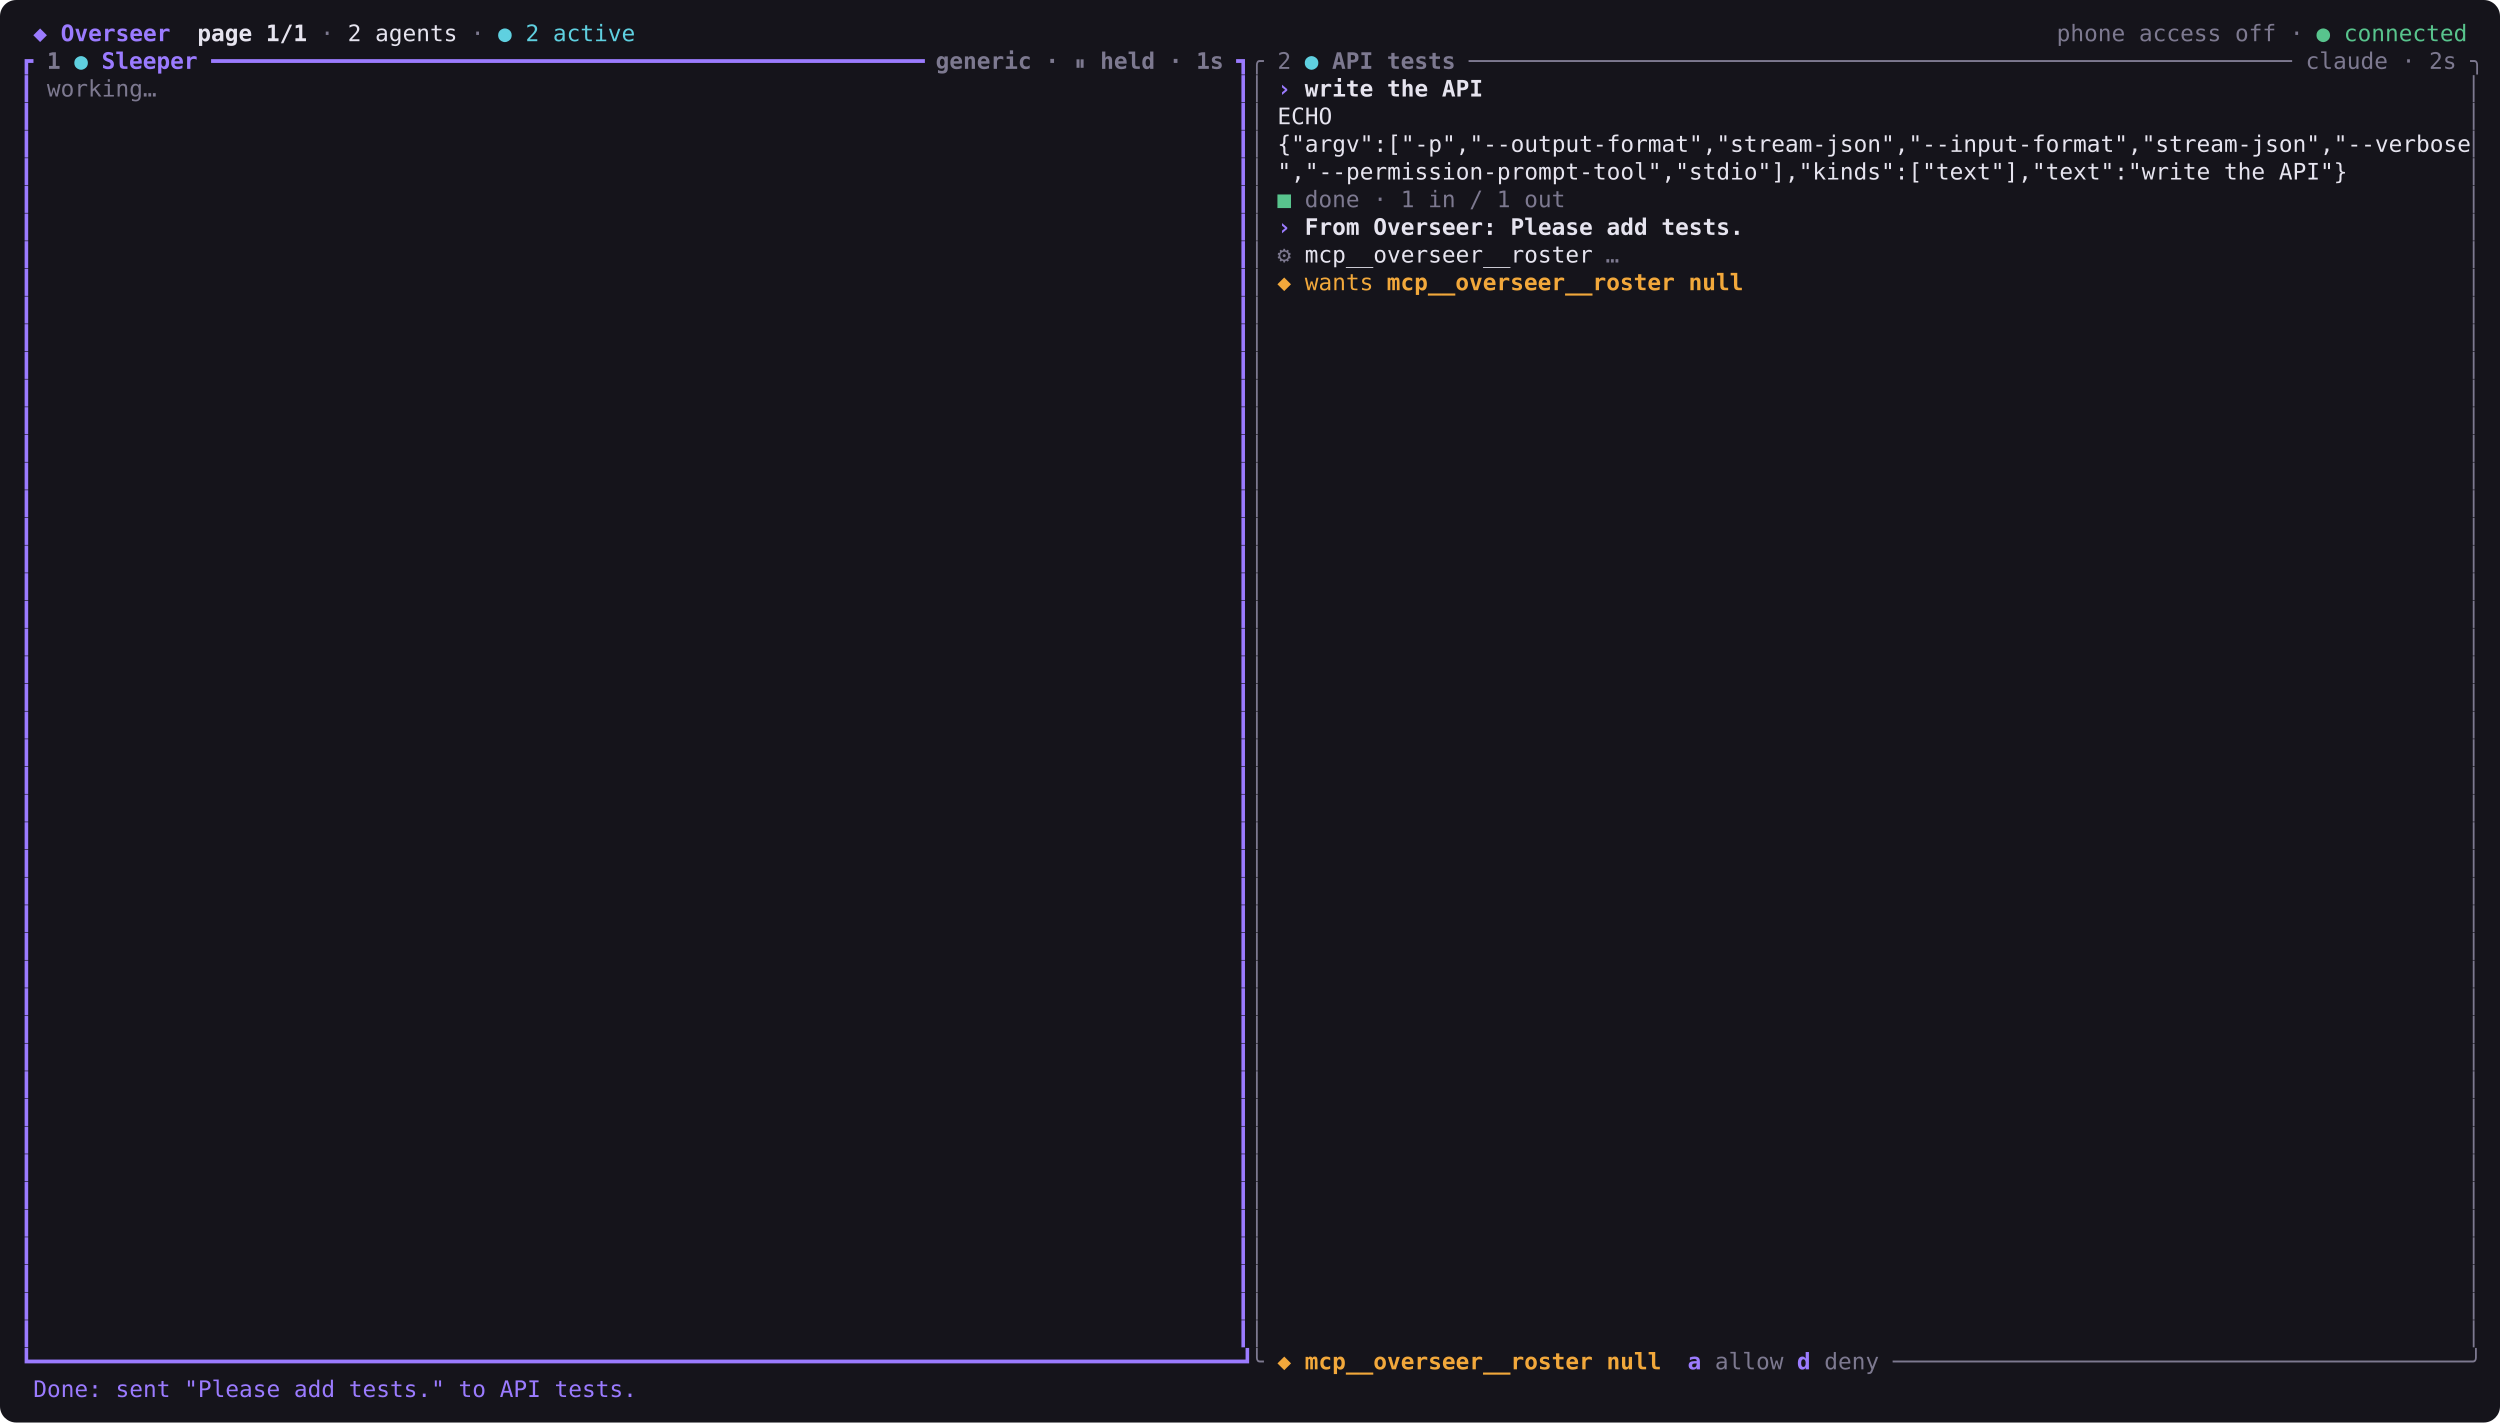
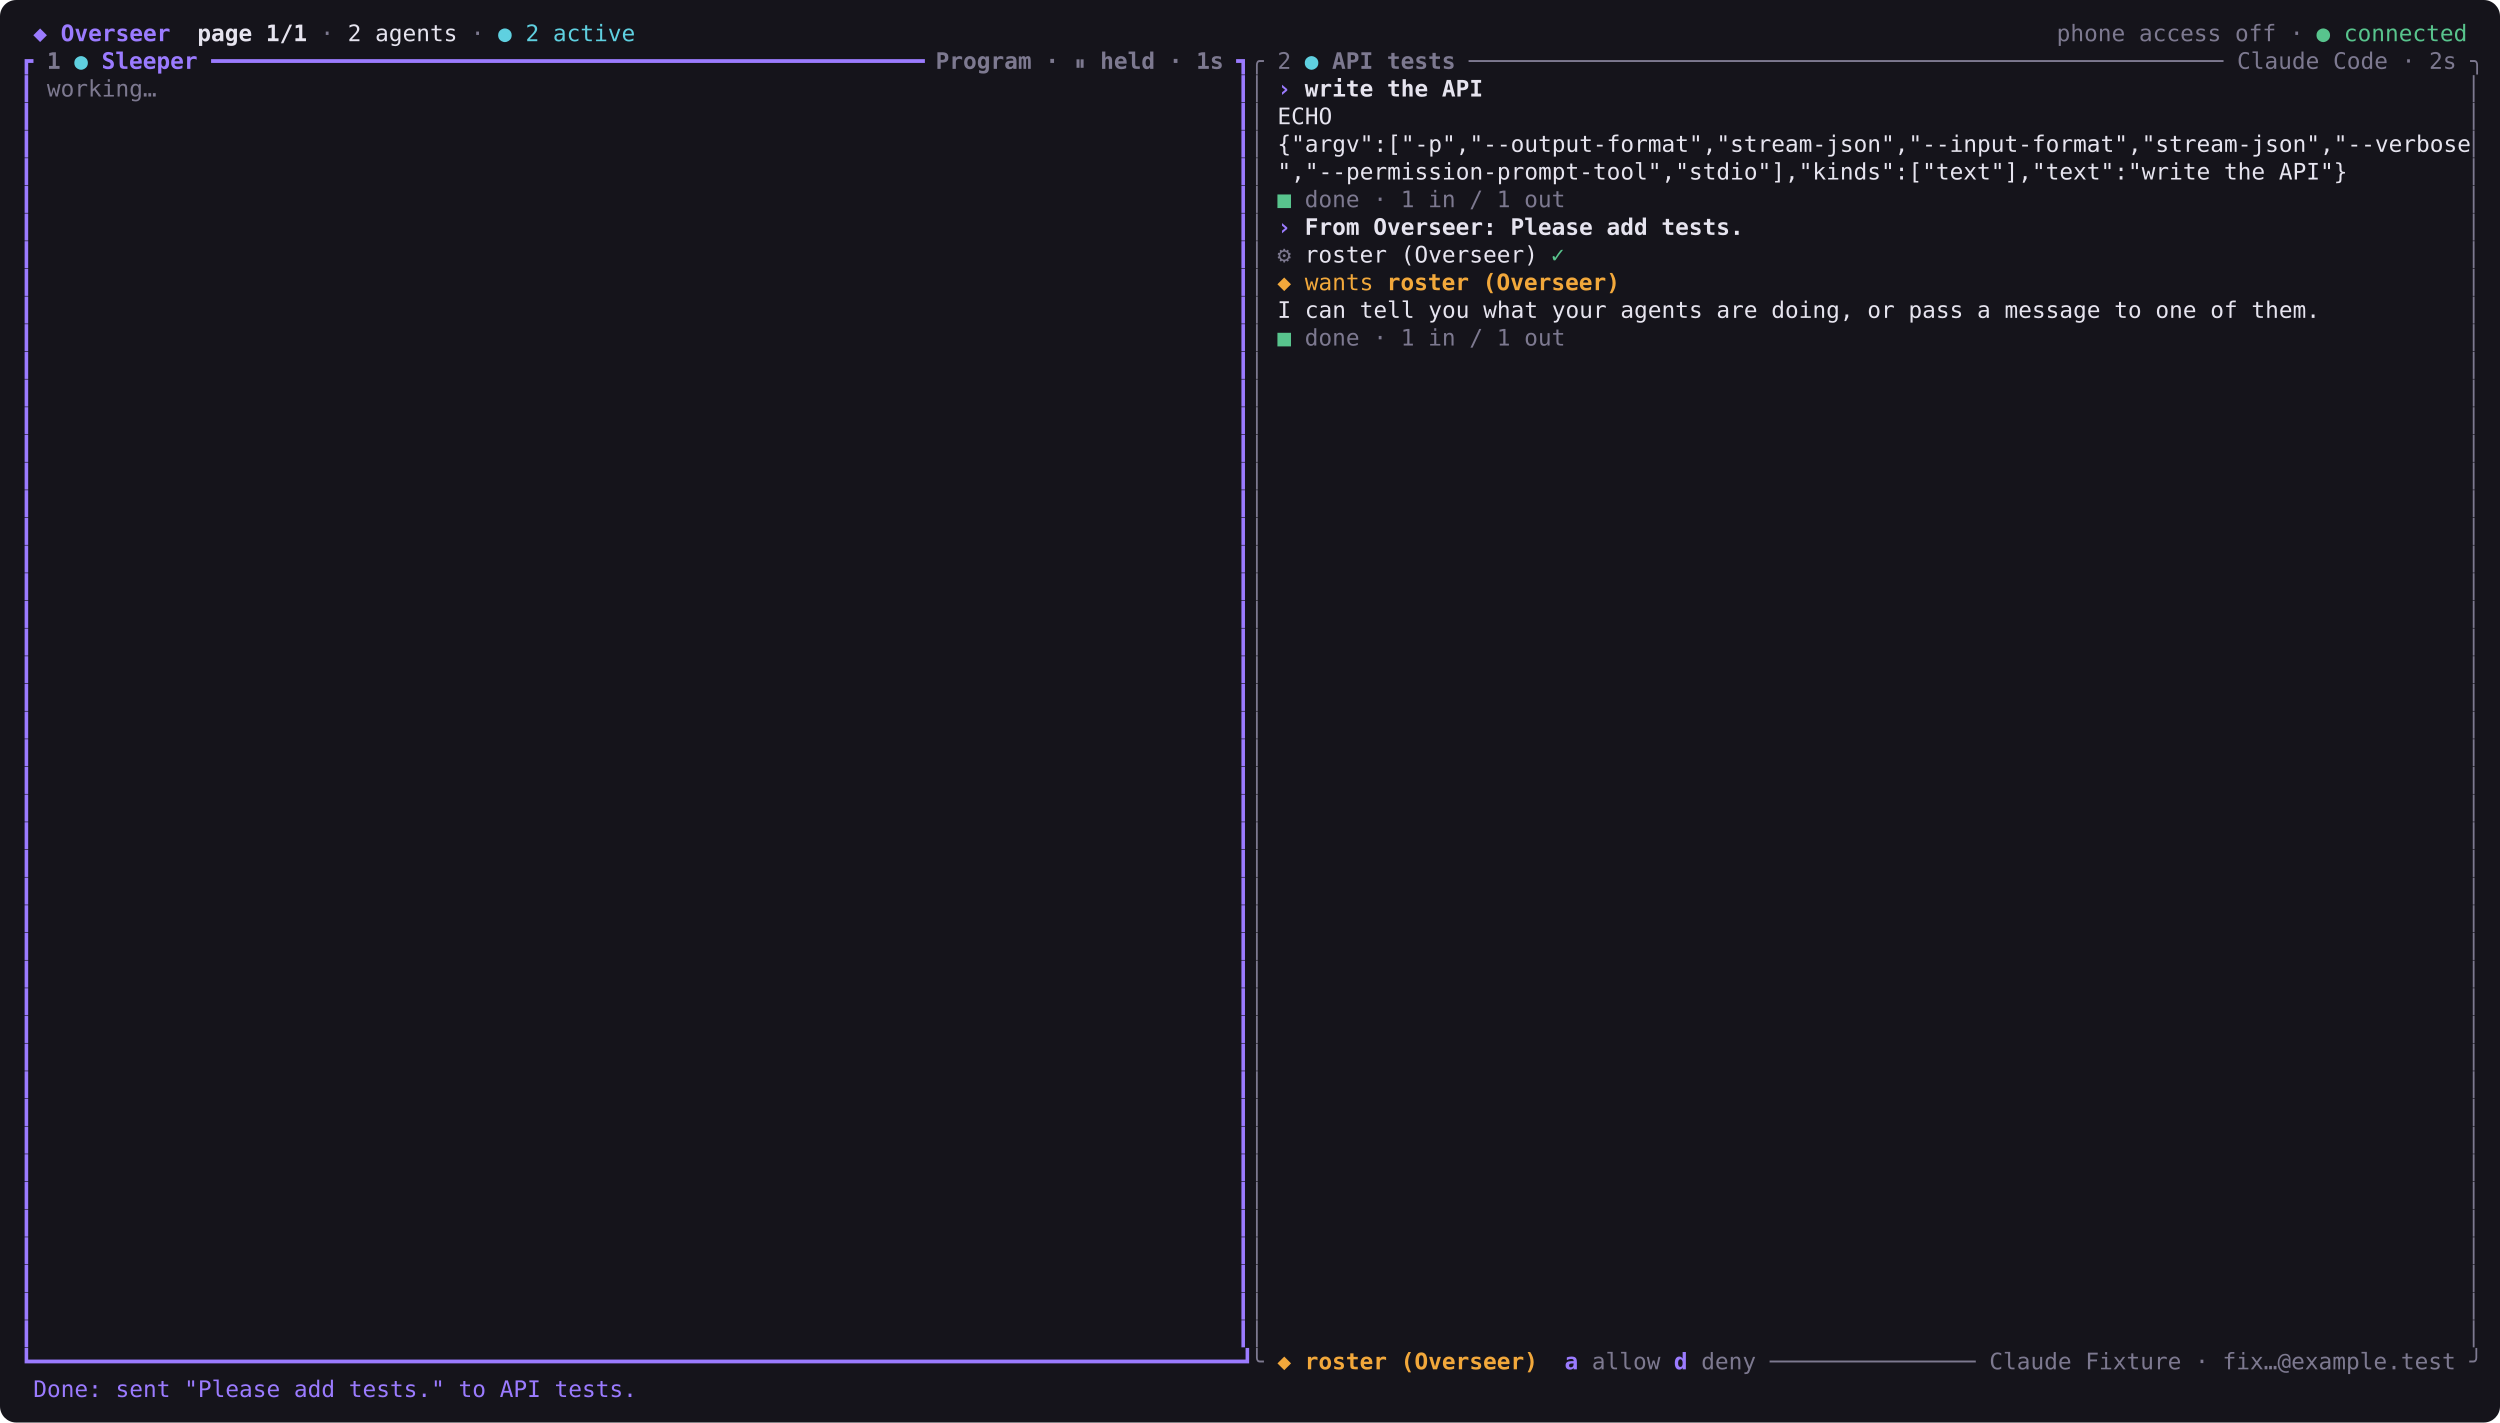
<svg xmlns="http://www.w3.org/2000/svg" width="1536" height="874" viewBox="0 0 1536 874">
  <rect width="100%" height="100%" rx="10" fill="#15141b" />
  <g font-family="ui-monospace, SFMono-Regular, Menlo, monospace" font-size="14">
    <text x="12.0" y="25.3" textLength="100.8" lengthAdjust="spacingAndGlyphs" fill="#9b7bff" font-weight="700" xml:space="preserve"> ◆ Overseer </text>
    <text x="112.8" y="25.3" textLength="84.0" lengthAdjust="spacingAndGlyphs" fill="#e6e4ef" font-weight="700" xml:space="preserve"> page 1/1 </text>
    <text x="196.8" y="25.3" textLength="16.8" lengthAdjust="spacingAndGlyphs" fill="#7d7990" xml:space="preserve">· </text>
    <text x="213.6" y="25.3" textLength="67.2" lengthAdjust="spacingAndGlyphs" fill="#e6e4ef" xml:space="preserve">2 agents</text>
    <text x="280.8" y="25.3" textLength="25.2" lengthAdjust="spacingAndGlyphs" fill="#7d7990" xml:space="preserve"> · </text>
    <text x="306.0" y="25.3" textLength="84.0" lengthAdjust="spacingAndGlyphs" fill="#5fd0e0" xml:space="preserve">● 2 active</text>
    <text x="1263.6" y="25.3" textLength="159.6" lengthAdjust="spacingAndGlyphs" fill="#7d7990" xml:space="preserve">phone access off · </text>
    <text x="1423.2" y="25.3" textLength="100.8" lengthAdjust="spacingAndGlyphs" fill="#58c48d" xml:space="preserve">● connected </text>
    <text x="12.0" y="42.3" textLength="8.4" lengthAdjust="spacingAndGlyphs" fill="#9b7bff" font-weight="700" xml:space="preserve">┏</text>
    <text x="20.4" y="42.3" textLength="25.2" lengthAdjust="spacingAndGlyphs" fill="#7d7990" font-weight="700" xml:space="preserve"> 1 </text>
    <text x="45.6" y="42.3" textLength="16.8" lengthAdjust="spacingAndGlyphs" fill="#5fd0e0" font-weight="700" xml:space="preserve">● </text>
    <text x="62.4" y="42.3" textLength="504.0" lengthAdjust="spacingAndGlyphs" fill="#9b7bff" font-weight="700" xml:space="preserve">Sleeper ━━━━━━━━━━━━━━━━━━━━━━━━━━━━━━━━━━━━━━━━━━━━━━━━━━━━</text>
-     <text x="566.4" y="42.3" textLength="193.2" lengthAdjust="spacingAndGlyphs" fill="#7d7990" font-weight="700" xml:space="preserve"> generic · ⏸ held · 1s </text>
+     <text x="566.4" y="42.3" textLength="193.2" lengthAdjust="spacingAndGlyphs" fill="#7d7990" font-weight="700" xml:space="preserve"> Program · ⏸ held · 1s </text>
    <text x="759.6" y="42.3" textLength="8.4" lengthAdjust="spacingAndGlyphs" fill="#9b7bff" font-weight="700" xml:space="preserve">┓</text>
    <text x="768.0" y="42.3" textLength="33.6" lengthAdjust="spacingAndGlyphs" fill="#7d7990" xml:space="preserve">╭ 2 </text>
    <text x="801.6" y="42.3" textLength="16.8" lengthAdjust="spacingAndGlyphs" fill="#5fd0e0" xml:space="preserve">● </text>
    <text x="818.4" y="42.3" textLength="75.6" lengthAdjust="spacingAndGlyphs" fill="#7d7990" font-weight="700" xml:space="preserve">API tests</text>
-     <text x="894.0" y="42.3" textLength="630.0" lengthAdjust="spacingAndGlyphs" fill="#7d7990" xml:space="preserve"> ──────────────────────────────────────────────────────────── claude · 2s ╮</text>
+     <text x="894.0" y="42.3" textLength="630.0" lengthAdjust="spacingAndGlyphs" fill="#7d7990" xml:space="preserve"> ─────────────────────────────────────────────────────── Claude Code · 2s ╮</text>
    <text x="12.0" y="59.3" textLength="8.4" lengthAdjust="spacingAndGlyphs" fill="#9b7bff" font-weight="700" xml:space="preserve">┃</text>
    <text x="28.8" y="59.3" textLength="67.2" lengthAdjust="spacingAndGlyphs" fill="#7d7990" xml:space="preserve">working…</text>
    <text x="759.6" y="59.3" textLength="8.4" lengthAdjust="spacingAndGlyphs" fill="#9b7bff" font-weight="700" xml:space="preserve">┃</text>
    <text x="768.0" y="59.3" textLength="8.4" lengthAdjust="spacingAndGlyphs" fill="#7d7990" xml:space="preserve">│</text>
    <text x="784.8" y="59.3" textLength="16.8" lengthAdjust="spacingAndGlyphs" fill="#9b7bff" font-weight="700" xml:space="preserve">› </text>
    <text x="801.6" y="59.3" textLength="109.2" lengthAdjust="spacingAndGlyphs" fill="#e6e4ef" font-weight="700" xml:space="preserve">write the API</text>
    <text x="1515.6" y="59.3" textLength="8.4" lengthAdjust="spacingAndGlyphs" fill="#7d7990" xml:space="preserve">│</text>
    <text x="12.0" y="76.3" textLength="8.4" lengthAdjust="spacingAndGlyphs" fill="#9b7bff" font-weight="700" xml:space="preserve">┃</text>
    <text x="759.6" y="76.3" textLength="8.4" lengthAdjust="spacingAndGlyphs" fill="#9b7bff" font-weight="700" xml:space="preserve">┃</text>
    <text x="768.0" y="76.3" textLength="8.4" lengthAdjust="spacingAndGlyphs" fill="#7d7990" xml:space="preserve">│</text>
    <text x="776.4" y="76.3" textLength="739.2" lengthAdjust="spacingAndGlyphs" fill="#e6e4ef" xml:space="preserve"> ECHO                                                                                   </text>
    <text x="1515.6" y="76.3" textLength="8.4" lengthAdjust="spacingAndGlyphs" fill="#7d7990" xml:space="preserve">│</text>
    <text x="12.0" y="93.3" textLength="8.4" lengthAdjust="spacingAndGlyphs" fill="#9b7bff" font-weight="700" xml:space="preserve">┃</text>
    <text x="759.6" y="93.3" textLength="8.4" lengthAdjust="spacingAndGlyphs" fill="#9b7bff" font-weight="700" xml:space="preserve">┃</text>
    <text x="768.0" y="93.3" textLength="8.4" lengthAdjust="spacingAndGlyphs" fill="#7d7990" xml:space="preserve">│</text>
    <text x="776.4" y="93.3" textLength="739.2" lengthAdjust="spacingAndGlyphs" fill="#e6e4ef" xml:space="preserve"> {"argv":["-p","--output-format","stream-json","--input-format","stream-json","--verbose</text>
    <text x="1515.6" y="93.3" textLength="8.4" lengthAdjust="spacingAndGlyphs" fill="#7d7990" xml:space="preserve">│</text>
    <text x="12.0" y="110.3" textLength="8.4" lengthAdjust="spacingAndGlyphs" fill="#9b7bff" font-weight="700" xml:space="preserve">┃</text>
    <text x="759.6" y="110.3" textLength="8.4" lengthAdjust="spacingAndGlyphs" fill="#9b7bff" font-weight="700" xml:space="preserve">┃</text>
    <text x="768.0" y="110.3" textLength="8.4" lengthAdjust="spacingAndGlyphs" fill="#7d7990" xml:space="preserve">│</text>
    <text x="776.4" y="110.3" textLength="739.2" lengthAdjust="spacingAndGlyphs" fill="#e6e4ef" xml:space="preserve"> ","--permission-prompt-tool","stdio"],"kinds":["text"],"text":"write the API"}         </text>
    <text x="1515.6" y="110.3" textLength="8.4" lengthAdjust="spacingAndGlyphs" fill="#7d7990" xml:space="preserve">│</text>
    <text x="12.0" y="127.3" textLength="8.4" lengthAdjust="spacingAndGlyphs" fill="#9b7bff" font-weight="700" xml:space="preserve">┃</text>
    <text x="759.6" y="127.3" textLength="8.4" lengthAdjust="spacingAndGlyphs" fill="#9b7bff" font-weight="700" xml:space="preserve">┃</text>
    <text x="768.0" y="127.3" textLength="8.4" lengthAdjust="spacingAndGlyphs" fill="#7d7990" xml:space="preserve">│</text>
    <text x="784.8" y="127.3" textLength="16.8" lengthAdjust="spacingAndGlyphs" fill="#58c48d" xml:space="preserve">■ </text>
    <text x="801.6" y="127.3" textLength="159.6" lengthAdjust="spacingAndGlyphs" fill="#7d7990" xml:space="preserve">done · 1 in / 1 out</text>
    <text x="1515.6" y="127.3" textLength="8.4" lengthAdjust="spacingAndGlyphs" fill="#7d7990" xml:space="preserve">│</text>
    <text x="12.0" y="144.3" textLength="8.4" lengthAdjust="spacingAndGlyphs" fill="#9b7bff" font-weight="700" xml:space="preserve">┃</text>
    <text x="759.6" y="144.3" textLength="8.4" lengthAdjust="spacingAndGlyphs" fill="#9b7bff" font-weight="700" xml:space="preserve">┃</text>
    <text x="768.0" y="144.3" textLength="8.4" lengthAdjust="spacingAndGlyphs" fill="#7d7990" xml:space="preserve">│</text>
    <text x="784.8" y="144.3" textLength="16.8" lengthAdjust="spacingAndGlyphs" fill="#9b7bff" font-weight="700" xml:space="preserve">› </text>
    <text x="801.6" y="144.3" textLength="268.8" lengthAdjust="spacingAndGlyphs" fill="#e6e4ef" font-weight="700" xml:space="preserve">From Overseer: Please add tests.</text>
    <text x="1515.6" y="144.3" textLength="8.4" lengthAdjust="spacingAndGlyphs" fill="#7d7990" xml:space="preserve">│</text>
    <text x="12.0" y="161.3" textLength="8.4" lengthAdjust="spacingAndGlyphs" fill="#9b7bff" font-weight="700" xml:space="preserve">┃</text>
    <text x="759.6" y="161.3" textLength="8.4" lengthAdjust="spacingAndGlyphs" fill="#9b7bff" font-weight="700" xml:space="preserve">┃</text>
    <text x="768.0" y="161.3" textLength="8.4" lengthAdjust="spacingAndGlyphs" fill="#7d7990" xml:space="preserve">│</text>
    <text x="784.8" y="161.3" textLength="16.8" lengthAdjust="spacingAndGlyphs" fill="#7d7990" xml:space="preserve">⚙ </text>
-     <text x="801.6" y="161.3" textLength="176.4" lengthAdjust="spacingAndGlyphs" fill="#e6e4ef" xml:space="preserve">mcp__overseer__roster</text>
-     <text x="978.0" y="161.3" textLength="16.8" lengthAdjust="spacingAndGlyphs" fill="#7d7990" xml:space="preserve"> …</text>
+     <text x="801.6" y="161.3" textLength="142.8" lengthAdjust="spacingAndGlyphs" fill="#e6e4ef" xml:space="preserve">roster (Overseer)</text>
+     <text x="944.4" y="161.3" textLength="16.8" lengthAdjust="spacingAndGlyphs" fill="#58c48d" xml:space="preserve"> ✓</text>
    <text x="1515.6" y="161.3" textLength="8.4" lengthAdjust="spacingAndGlyphs" fill="#7d7990" xml:space="preserve">│</text>
    <text x="12.0" y="178.3" textLength="8.4" lengthAdjust="spacingAndGlyphs" fill="#9b7bff" font-weight="700" xml:space="preserve">┃</text>
    <text x="759.6" y="178.3" textLength="8.4" lengthAdjust="spacingAndGlyphs" fill="#9b7bff" font-weight="700" xml:space="preserve">┃</text>
    <text x="768.0" y="178.3" textLength="8.4" lengthAdjust="spacingAndGlyphs" fill="#7d7990" xml:space="preserve">│</text>
    <text x="784.8" y="178.3" textLength="67.2" lengthAdjust="spacingAndGlyphs" fill="#f2a83b" xml:space="preserve">◆ wants </text>
-     <text x="852.0" y="178.3" textLength="218.4" lengthAdjust="spacingAndGlyphs" fill="#f2a83b" font-weight="700" xml:space="preserve">mcp__overseer__roster null</text>
+     <text x="852.0" y="178.3" textLength="142.8" lengthAdjust="spacingAndGlyphs" fill="#f2a83b" font-weight="700" xml:space="preserve">roster (Overseer)</text>
    <text x="1515.6" y="178.3" textLength="8.4" lengthAdjust="spacingAndGlyphs" fill="#7d7990" xml:space="preserve">│</text>
    <text x="12.0" y="195.3" textLength="8.4" lengthAdjust="spacingAndGlyphs" fill="#9b7bff" font-weight="700" xml:space="preserve">┃</text>
    <text x="759.6" y="195.3" textLength="8.4" lengthAdjust="spacingAndGlyphs" fill="#9b7bff" font-weight="700" xml:space="preserve">┃</text>
    <text x="768.0" y="195.3" textLength="8.4" lengthAdjust="spacingAndGlyphs" fill="#7d7990" xml:space="preserve">│</text>
+     <text x="776.4" y="195.3" textLength="739.2" lengthAdjust="spacingAndGlyphs" fill="#e6e4ef" xml:space="preserve"> I can tell you what your agents are doing, or pass a message to one of them.           </text>
    <text x="1515.6" y="195.3" textLength="8.4" lengthAdjust="spacingAndGlyphs" fill="#7d7990" xml:space="preserve">│</text>
    <text x="12.0" y="212.3" textLength="8.4" lengthAdjust="spacingAndGlyphs" fill="#9b7bff" font-weight="700" xml:space="preserve">┃</text>
    <text x="759.6" y="212.3" textLength="8.4" lengthAdjust="spacingAndGlyphs" fill="#9b7bff" font-weight="700" xml:space="preserve">┃</text>
    <text x="768.0" y="212.3" textLength="8.4" lengthAdjust="spacingAndGlyphs" fill="#7d7990" xml:space="preserve">│</text>
+     <text x="784.8" y="212.3" textLength="16.8" lengthAdjust="spacingAndGlyphs" fill="#58c48d" xml:space="preserve">■ </text>
+     <text x="801.6" y="212.3" textLength="159.6" lengthAdjust="spacingAndGlyphs" fill="#7d7990" xml:space="preserve">done · 1 in / 1 out</text>
    <text x="1515.6" y="212.3" textLength="8.4" lengthAdjust="spacingAndGlyphs" fill="#7d7990" xml:space="preserve">│</text>
    <text x="12.0" y="229.3" textLength="8.4" lengthAdjust="spacingAndGlyphs" fill="#9b7bff" font-weight="700" xml:space="preserve">┃</text>
    <text x="759.6" y="229.3" textLength="8.4" lengthAdjust="spacingAndGlyphs" fill="#9b7bff" font-weight="700" xml:space="preserve">┃</text>
    <text x="768.0" y="229.3" textLength="8.4" lengthAdjust="spacingAndGlyphs" fill="#7d7990" xml:space="preserve">│</text>
    <text x="1515.6" y="229.3" textLength="8.4" lengthAdjust="spacingAndGlyphs" fill="#7d7990" xml:space="preserve">│</text>
    <text x="12.0" y="246.3" textLength="8.4" lengthAdjust="spacingAndGlyphs" fill="#9b7bff" font-weight="700" xml:space="preserve">┃</text>
    <text x="759.6" y="246.3" textLength="8.4" lengthAdjust="spacingAndGlyphs" fill="#9b7bff" font-weight="700" xml:space="preserve">┃</text>
    <text x="768.0" y="246.3" textLength="8.4" lengthAdjust="spacingAndGlyphs" fill="#7d7990" xml:space="preserve">│</text>
    <text x="1515.6" y="246.3" textLength="8.4" lengthAdjust="spacingAndGlyphs" fill="#7d7990" xml:space="preserve">│</text>
    <text x="12.0" y="263.3" textLength="8.4" lengthAdjust="spacingAndGlyphs" fill="#9b7bff" font-weight="700" xml:space="preserve">┃</text>
    <text x="759.6" y="263.3" textLength="8.4" lengthAdjust="spacingAndGlyphs" fill="#9b7bff" font-weight="700" xml:space="preserve">┃</text>
    <text x="768.0" y="263.3" textLength="8.4" lengthAdjust="spacingAndGlyphs" fill="#7d7990" xml:space="preserve">│</text>
    <text x="1515.6" y="263.3" textLength="8.4" lengthAdjust="spacingAndGlyphs" fill="#7d7990" xml:space="preserve">│</text>
    <text x="12.0" y="280.3" textLength="8.4" lengthAdjust="spacingAndGlyphs" fill="#9b7bff" font-weight="700" xml:space="preserve">┃</text>
    <text x="759.6" y="280.3" textLength="8.4" lengthAdjust="spacingAndGlyphs" fill="#9b7bff" font-weight="700" xml:space="preserve">┃</text>
    <text x="768.0" y="280.3" textLength="8.4" lengthAdjust="spacingAndGlyphs" fill="#7d7990" xml:space="preserve">│</text>
    <text x="1515.6" y="280.3" textLength="8.4" lengthAdjust="spacingAndGlyphs" fill="#7d7990" xml:space="preserve">│</text>
    <text x="12.0" y="297.3" textLength="8.4" lengthAdjust="spacingAndGlyphs" fill="#9b7bff" font-weight="700" xml:space="preserve">┃</text>
    <text x="759.6" y="297.3" textLength="8.4" lengthAdjust="spacingAndGlyphs" fill="#9b7bff" font-weight="700" xml:space="preserve">┃</text>
    <text x="768.0" y="297.3" textLength="8.4" lengthAdjust="spacingAndGlyphs" fill="#7d7990" xml:space="preserve">│</text>
    <text x="1515.6" y="297.3" textLength="8.4" lengthAdjust="spacingAndGlyphs" fill="#7d7990" xml:space="preserve">│</text>
    <text x="12.0" y="314.3" textLength="8.4" lengthAdjust="spacingAndGlyphs" fill="#9b7bff" font-weight="700" xml:space="preserve">┃</text>
    <text x="759.6" y="314.3" textLength="8.4" lengthAdjust="spacingAndGlyphs" fill="#9b7bff" font-weight="700" xml:space="preserve">┃</text>
    <text x="768.0" y="314.3" textLength="8.4" lengthAdjust="spacingAndGlyphs" fill="#7d7990" xml:space="preserve">│</text>
    <text x="1515.6" y="314.3" textLength="8.4" lengthAdjust="spacingAndGlyphs" fill="#7d7990" xml:space="preserve">│</text>
    <text x="12.0" y="331.3" textLength="8.4" lengthAdjust="spacingAndGlyphs" fill="#9b7bff" font-weight="700" xml:space="preserve">┃</text>
    <text x="759.6" y="331.3" textLength="8.4" lengthAdjust="spacingAndGlyphs" fill="#9b7bff" font-weight="700" xml:space="preserve">┃</text>
    <text x="768.0" y="331.3" textLength="8.4" lengthAdjust="spacingAndGlyphs" fill="#7d7990" xml:space="preserve">│</text>
    <text x="1515.6" y="331.3" textLength="8.4" lengthAdjust="spacingAndGlyphs" fill="#7d7990" xml:space="preserve">│</text>
    <text x="12.0" y="348.3" textLength="8.4" lengthAdjust="spacingAndGlyphs" fill="#9b7bff" font-weight="700" xml:space="preserve">┃</text>
    <text x="759.6" y="348.3" textLength="8.4" lengthAdjust="spacingAndGlyphs" fill="#9b7bff" font-weight="700" xml:space="preserve">┃</text>
    <text x="768.0" y="348.3" textLength="8.4" lengthAdjust="spacingAndGlyphs" fill="#7d7990" xml:space="preserve">│</text>
    <text x="1515.6" y="348.3" textLength="8.4" lengthAdjust="spacingAndGlyphs" fill="#7d7990" xml:space="preserve">│</text>
    <text x="12.0" y="365.3" textLength="8.4" lengthAdjust="spacingAndGlyphs" fill="#9b7bff" font-weight="700" xml:space="preserve">┃</text>
    <text x="759.6" y="365.3" textLength="8.4" lengthAdjust="spacingAndGlyphs" fill="#9b7bff" font-weight="700" xml:space="preserve">┃</text>
    <text x="768.0" y="365.3" textLength="8.4" lengthAdjust="spacingAndGlyphs" fill="#7d7990" xml:space="preserve">│</text>
    <text x="1515.6" y="365.3" textLength="8.4" lengthAdjust="spacingAndGlyphs" fill="#7d7990" xml:space="preserve">│</text>
    <text x="12.0" y="382.3" textLength="8.4" lengthAdjust="spacingAndGlyphs" fill="#9b7bff" font-weight="700" xml:space="preserve">┃</text>
    <text x="759.6" y="382.3" textLength="8.4" lengthAdjust="spacingAndGlyphs" fill="#9b7bff" font-weight="700" xml:space="preserve">┃</text>
    <text x="768.0" y="382.3" textLength="8.4" lengthAdjust="spacingAndGlyphs" fill="#7d7990" xml:space="preserve">│</text>
    <text x="1515.6" y="382.3" textLength="8.4" lengthAdjust="spacingAndGlyphs" fill="#7d7990" xml:space="preserve">│</text>
    <text x="12.0" y="399.3" textLength="8.4" lengthAdjust="spacingAndGlyphs" fill="#9b7bff" font-weight="700" xml:space="preserve">┃</text>
    <text x="759.6" y="399.3" textLength="8.4" lengthAdjust="spacingAndGlyphs" fill="#9b7bff" font-weight="700" xml:space="preserve">┃</text>
    <text x="768.0" y="399.3" textLength="8.4" lengthAdjust="spacingAndGlyphs" fill="#7d7990" xml:space="preserve">│</text>
    <text x="1515.6" y="399.3" textLength="8.4" lengthAdjust="spacingAndGlyphs" fill="#7d7990" xml:space="preserve">│</text>
    <text x="12.0" y="416.3" textLength="8.4" lengthAdjust="spacingAndGlyphs" fill="#9b7bff" font-weight="700" xml:space="preserve">┃</text>
    <text x="759.6" y="416.3" textLength="8.4" lengthAdjust="spacingAndGlyphs" fill="#9b7bff" font-weight="700" xml:space="preserve">┃</text>
    <text x="768.0" y="416.3" textLength="8.4" lengthAdjust="spacingAndGlyphs" fill="#7d7990" xml:space="preserve">│</text>
    <text x="1515.6" y="416.3" textLength="8.4" lengthAdjust="spacingAndGlyphs" fill="#7d7990" xml:space="preserve">│</text>
    <text x="12.0" y="433.3" textLength="8.4" lengthAdjust="spacingAndGlyphs" fill="#9b7bff" font-weight="700" xml:space="preserve">┃</text>
    <text x="759.6" y="433.3" textLength="8.4" lengthAdjust="spacingAndGlyphs" fill="#9b7bff" font-weight="700" xml:space="preserve">┃</text>
    <text x="768.0" y="433.3" textLength="8.4" lengthAdjust="spacingAndGlyphs" fill="#7d7990" xml:space="preserve">│</text>
    <text x="1515.6" y="433.3" textLength="8.4" lengthAdjust="spacingAndGlyphs" fill="#7d7990" xml:space="preserve">│</text>
    <text x="12.0" y="450.3" textLength="8.4" lengthAdjust="spacingAndGlyphs" fill="#9b7bff" font-weight="700" xml:space="preserve">┃</text>
    <text x="759.6" y="450.3" textLength="8.4" lengthAdjust="spacingAndGlyphs" fill="#9b7bff" font-weight="700" xml:space="preserve">┃</text>
    <text x="768.0" y="450.3" textLength="8.4" lengthAdjust="spacingAndGlyphs" fill="#7d7990" xml:space="preserve">│</text>
    <text x="1515.6" y="450.3" textLength="8.4" lengthAdjust="spacingAndGlyphs" fill="#7d7990" xml:space="preserve">│</text>
    <text x="12.0" y="467.3" textLength="8.4" lengthAdjust="spacingAndGlyphs" fill="#9b7bff" font-weight="700" xml:space="preserve">┃</text>
    <text x="759.6" y="467.3" textLength="8.4" lengthAdjust="spacingAndGlyphs" fill="#9b7bff" font-weight="700" xml:space="preserve">┃</text>
    <text x="768.0" y="467.3" textLength="8.4" lengthAdjust="spacingAndGlyphs" fill="#7d7990" xml:space="preserve">│</text>
    <text x="1515.6" y="467.3" textLength="8.4" lengthAdjust="spacingAndGlyphs" fill="#7d7990" xml:space="preserve">│</text>
    <text x="12.0" y="484.3" textLength="8.4" lengthAdjust="spacingAndGlyphs" fill="#9b7bff" font-weight="700" xml:space="preserve">┃</text>
    <text x="759.6" y="484.3" textLength="8.4" lengthAdjust="spacingAndGlyphs" fill="#9b7bff" font-weight="700" xml:space="preserve">┃</text>
    <text x="768.0" y="484.3" textLength="8.4" lengthAdjust="spacingAndGlyphs" fill="#7d7990" xml:space="preserve">│</text>
    <text x="1515.6" y="484.3" textLength="8.4" lengthAdjust="spacingAndGlyphs" fill="#7d7990" xml:space="preserve">│</text>
    <text x="12.0" y="501.3" textLength="8.4" lengthAdjust="spacingAndGlyphs" fill="#9b7bff" font-weight="700" xml:space="preserve">┃</text>
    <text x="759.6" y="501.3" textLength="8.4" lengthAdjust="spacingAndGlyphs" fill="#9b7bff" font-weight="700" xml:space="preserve">┃</text>
    <text x="768.0" y="501.3" textLength="8.4" lengthAdjust="spacingAndGlyphs" fill="#7d7990" xml:space="preserve">│</text>
    <text x="1515.6" y="501.3" textLength="8.4" lengthAdjust="spacingAndGlyphs" fill="#7d7990" xml:space="preserve">│</text>
    <text x="12.0" y="518.3" textLength="8.4" lengthAdjust="spacingAndGlyphs" fill="#9b7bff" font-weight="700" xml:space="preserve">┃</text>
    <text x="759.6" y="518.3" textLength="8.4" lengthAdjust="spacingAndGlyphs" fill="#9b7bff" font-weight="700" xml:space="preserve">┃</text>
    <text x="768.0" y="518.3" textLength="8.4" lengthAdjust="spacingAndGlyphs" fill="#7d7990" xml:space="preserve">│</text>
    <text x="1515.6" y="518.3" textLength="8.4" lengthAdjust="spacingAndGlyphs" fill="#7d7990" xml:space="preserve">│</text>
    <text x="12.0" y="535.3" textLength="8.4" lengthAdjust="spacingAndGlyphs" fill="#9b7bff" font-weight="700" xml:space="preserve">┃</text>
    <text x="759.6" y="535.3" textLength="8.4" lengthAdjust="spacingAndGlyphs" fill="#9b7bff" font-weight="700" xml:space="preserve">┃</text>
    <text x="768.0" y="535.3" textLength="8.4" lengthAdjust="spacingAndGlyphs" fill="#7d7990" xml:space="preserve">│</text>
    <text x="1515.6" y="535.3" textLength="8.4" lengthAdjust="spacingAndGlyphs" fill="#7d7990" xml:space="preserve">│</text>
    <text x="12.0" y="552.3" textLength="8.4" lengthAdjust="spacingAndGlyphs" fill="#9b7bff" font-weight="700" xml:space="preserve">┃</text>
    <text x="759.6" y="552.3" textLength="8.4" lengthAdjust="spacingAndGlyphs" fill="#9b7bff" font-weight="700" xml:space="preserve">┃</text>
    <text x="768.0" y="552.3" textLength="8.4" lengthAdjust="spacingAndGlyphs" fill="#7d7990" xml:space="preserve">│</text>
    <text x="1515.6" y="552.3" textLength="8.4" lengthAdjust="spacingAndGlyphs" fill="#7d7990" xml:space="preserve">│</text>
    <text x="12.0" y="569.3" textLength="8.4" lengthAdjust="spacingAndGlyphs" fill="#9b7bff" font-weight="700" xml:space="preserve">┃</text>
    <text x="759.6" y="569.3" textLength="8.4" lengthAdjust="spacingAndGlyphs" fill="#9b7bff" font-weight="700" xml:space="preserve">┃</text>
    <text x="768.0" y="569.3" textLength="8.4" lengthAdjust="spacingAndGlyphs" fill="#7d7990" xml:space="preserve">│</text>
    <text x="1515.6" y="569.3" textLength="8.4" lengthAdjust="spacingAndGlyphs" fill="#7d7990" xml:space="preserve">│</text>
    <text x="12.0" y="586.3" textLength="8.4" lengthAdjust="spacingAndGlyphs" fill="#9b7bff" font-weight="700" xml:space="preserve">┃</text>
    <text x="759.6" y="586.3" textLength="8.4" lengthAdjust="spacingAndGlyphs" fill="#9b7bff" font-weight="700" xml:space="preserve">┃</text>
    <text x="768.0" y="586.3" textLength="8.4" lengthAdjust="spacingAndGlyphs" fill="#7d7990" xml:space="preserve">│</text>
    <text x="1515.6" y="586.3" textLength="8.4" lengthAdjust="spacingAndGlyphs" fill="#7d7990" xml:space="preserve">│</text>
    <text x="12.0" y="603.3" textLength="8.4" lengthAdjust="spacingAndGlyphs" fill="#9b7bff" font-weight="700" xml:space="preserve">┃</text>
    <text x="759.6" y="603.3" textLength="8.4" lengthAdjust="spacingAndGlyphs" fill="#9b7bff" font-weight="700" xml:space="preserve">┃</text>
    <text x="768.0" y="603.3" textLength="8.4" lengthAdjust="spacingAndGlyphs" fill="#7d7990" xml:space="preserve">│</text>
    <text x="1515.6" y="603.3" textLength="8.4" lengthAdjust="spacingAndGlyphs" fill="#7d7990" xml:space="preserve">│</text>
    <text x="12.0" y="620.3" textLength="8.4" lengthAdjust="spacingAndGlyphs" fill="#9b7bff" font-weight="700" xml:space="preserve">┃</text>
    <text x="759.6" y="620.3" textLength="8.4" lengthAdjust="spacingAndGlyphs" fill="#9b7bff" font-weight="700" xml:space="preserve">┃</text>
    <text x="768.0" y="620.3" textLength="8.4" lengthAdjust="spacingAndGlyphs" fill="#7d7990" xml:space="preserve">│</text>
    <text x="1515.6" y="620.3" textLength="8.4" lengthAdjust="spacingAndGlyphs" fill="#7d7990" xml:space="preserve">│</text>
    <text x="12.0" y="637.3" textLength="8.4" lengthAdjust="spacingAndGlyphs" fill="#9b7bff" font-weight="700" xml:space="preserve">┃</text>
    <text x="759.6" y="637.3" textLength="8.4" lengthAdjust="spacingAndGlyphs" fill="#9b7bff" font-weight="700" xml:space="preserve">┃</text>
    <text x="768.0" y="637.3" textLength="8.4" lengthAdjust="spacingAndGlyphs" fill="#7d7990" xml:space="preserve">│</text>
    <text x="1515.6" y="637.3" textLength="8.4" lengthAdjust="spacingAndGlyphs" fill="#7d7990" xml:space="preserve">│</text>
    <text x="12.0" y="654.3" textLength="8.4" lengthAdjust="spacingAndGlyphs" fill="#9b7bff" font-weight="700" xml:space="preserve">┃</text>
    <text x="759.6" y="654.3" textLength="8.4" lengthAdjust="spacingAndGlyphs" fill="#9b7bff" font-weight="700" xml:space="preserve">┃</text>
    <text x="768.0" y="654.3" textLength="8.4" lengthAdjust="spacingAndGlyphs" fill="#7d7990" xml:space="preserve">│</text>
    <text x="1515.6" y="654.3" textLength="8.4" lengthAdjust="spacingAndGlyphs" fill="#7d7990" xml:space="preserve">│</text>
    <text x="12.0" y="671.3" textLength="8.4" lengthAdjust="spacingAndGlyphs" fill="#9b7bff" font-weight="700" xml:space="preserve">┃</text>
    <text x="759.6" y="671.3" textLength="8.4" lengthAdjust="spacingAndGlyphs" fill="#9b7bff" font-weight="700" xml:space="preserve">┃</text>
    <text x="768.0" y="671.3" textLength="8.4" lengthAdjust="spacingAndGlyphs" fill="#7d7990" xml:space="preserve">│</text>
    <text x="1515.6" y="671.3" textLength="8.4" lengthAdjust="spacingAndGlyphs" fill="#7d7990" xml:space="preserve">│</text>
    <text x="12.0" y="688.3" textLength="8.4" lengthAdjust="spacingAndGlyphs" fill="#9b7bff" font-weight="700" xml:space="preserve">┃</text>
    <text x="759.6" y="688.3" textLength="8.4" lengthAdjust="spacingAndGlyphs" fill="#9b7bff" font-weight="700" xml:space="preserve">┃</text>
    <text x="768.0" y="688.3" textLength="8.4" lengthAdjust="spacingAndGlyphs" fill="#7d7990" xml:space="preserve">│</text>
    <text x="1515.6" y="688.3" textLength="8.4" lengthAdjust="spacingAndGlyphs" fill="#7d7990" xml:space="preserve">│</text>
    <text x="12.0" y="705.3" textLength="8.4" lengthAdjust="spacingAndGlyphs" fill="#9b7bff" font-weight="700" xml:space="preserve">┃</text>
    <text x="759.6" y="705.3" textLength="8.4" lengthAdjust="spacingAndGlyphs" fill="#9b7bff" font-weight="700" xml:space="preserve">┃</text>
    <text x="768.0" y="705.3" textLength="8.4" lengthAdjust="spacingAndGlyphs" fill="#7d7990" xml:space="preserve">│</text>
    <text x="1515.6" y="705.3" textLength="8.4" lengthAdjust="spacingAndGlyphs" fill="#7d7990" xml:space="preserve">│</text>
    <text x="12.0" y="722.3" textLength="8.4" lengthAdjust="spacingAndGlyphs" fill="#9b7bff" font-weight="700" xml:space="preserve">┃</text>
    <text x="759.6" y="722.3" textLength="8.4" lengthAdjust="spacingAndGlyphs" fill="#9b7bff" font-weight="700" xml:space="preserve">┃</text>
    <text x="768.0" y="722.3" textLength="8.4" lengthAdjust="spacingAndGlyphs" fill="#7d7990" xml:space="preserve">│</text>
    <text x="1515.6" y="722.3" textLength="8.4" lengthAdjust="spacingAndGlyphs" fill="#7d7990" xml:space="preserve">│</text>
    <text x="12.0" y="739.3" textLength="8.4" lengthAdjust="spacingAndGlyphs" fill="#9b7bff" font-weight="700" xml:space="preserve">┃</text>
    <text x="759.6" y="739.3" textLength="8.4" lengthAdjust="spacingAndGlyphs" fill="#9b7bff" font-weight="700" xml:space="preserve">┃</text>
    <text x="768.0" y="739.3" textLength="8.4" lengthAdjust="spacingAndGlyphs" fill="#7d7990" xml:space="preserve">│</text>
    <text x="1515.6" y="739.3" textLength="8.4" lengthAdjust="spacingAndGlyphs" fill="#7d7990" xml:space="preserve">│</text>
    <text x="12.0" y="756.3" textLength="8.4" lengthAdjust="spacingAndGlyphs" fill="#9b7bff" font-weight="700" xml:space="preserve">┃</text>
    <text x="759.6" y="756.3" textLength="8.4" lengthAdjust="spacingAndGlyphs" fill="#9b7bff" font-weight="700" xml:space="preserve">┃</text>
    <text x="768.0" y="756.3" textLength="8.4" lengthAdjust="spacingAndGlyphs" fill="#7d7990" xml:space="preserve">│</text>
    <text x="1515.6" y="756.3" textLength="8.4" lengthAdjust="spacingAndGlyphs" fill="#7d7990" xml:space="preserve">│</text>
    <text x="12.0" y="773.3" textLength="8.4" lengthAdjust="spacingAndGlyphs" fill="#9b7bff" font-weight="700" xml:space="preserve">┃</text>
    <text x="759.6" y="773.3" textLength="8.4" lengthAdjust="spacingAndGlyphs" fill="#9b7bff" font-weight="700" xml:space="preserve">┃</text>
    <text x="768.0" y="773.3" textLength="8.4" lengthAdjust="spacingAndGlyphs" fill="#7d7990" xml:space="preserve">│</text>
    <text x="1515.6" y="773.3" textLength="8.4" lengthAdjust="spacingAndGlyphs" fill="#7d7990" xml:space="preserve">│</text>
    <text x="12.0" y="790.3" textLength="8.4" lengthAdjust="spacingAndGlyphs" fill="#9b7bff" font-weight="700" xml:space="preserve">┃</text>
    <text x="759.6" y="790.3" textLength="8.4" lengthAdjust="spacingAndGlyphs" fill="#9b7bff" font-weight="700" xml:space="preserve">┃</text>
    <text x="768.0" y="790.3" textLength="8.4" lengthAdjust="spacingAndGlyphs" fill="#7d7990" xml:space="preserve">│</text>
    <text x="1515.6" y="790.3" textLength="8.4" lengthAdjust="spacingAndGlyphs" fill="#7d7990" xml:space="preserve">│</text>
    <text x="12.0" y="807.3" textLength="8.4" lengthAdjust="spacingAndGlyphs" fill="#9b7bff" font-weight="700" xml:space="preserve">┃</text>
    <text x="759.6" y="807.3" textLength="8.4" lengthAdjust="spacingAndGlyphs" fill="#9b7bff" font-weight="700" xml:space="preserve">┃</text>
    <text x="768.0" y="807.3" textLength="8.4" lengthAdjust="spacingAndGlyphs" fill="#7d7990" xml:space="preserve">│</text>
    <text x="1515.6" y="807.3" textLength="8.4" lengthAdjust="spacingAndGlyphs" fill="#7d7990" xml:space="preserve">│</text>
    <text x="12.0" y="824.3" textLength="8.4" lengthAdjust="spacingAndGlyphs" fill="#9b7bff" font-weight="700" xml:space="preserve">┃</text>
    <text x="759.6" y="824.3" textLength="8.4" lengthAdjust="spacingAndGlyphs" fill="#9b7bff" font-weight="700" xml:space="preserve">┃</text>
    <text x="768.0" y="824.3" textLength="8.4" lengthAdjust="spacingAndGlyphs" fill="#7d7990" xml:space="preserve">│</text>
    <text x="1515.6" y="824.3" textLength="8.4" lengthAdjust="spacingAndGlyphs" fill="#7d7990" xml:space="preserve">│</text>
    <text x="12.0" y="841.3" textLength="756.0" lengthAdjust="spacingAndGlyphs" fill="#9b7bff" font-weight="700" xml:space="preserve">┗━━━━━━━━━━━━━━━━━━━━━━━━━━━━━━━━━━━━━━━━━━━━━━━━━━━━━━━━━━━━━━━━━━━━━━━━━━━━━━━━━━━━━━━━┛</text>
    <text x="768.0" y="841.3" textLength="8.4" lengthAdjust="spacingAndGlyphs" fill="#7d7990" xml:space="preserve">╰</text>
    <text x="776.4" y="841.3" textLength="25.2" lengthAdjust="spacingAndGlyphs" fill="#f2a83b" xml:space="preserve"> ◆ </text>
-     <text x="801.6" y="841.3" textLength="218.4" lengthAdjust="spacingAndGlyphs" fill="#f2a83b" font-weight="700" xml:space="preserve">mcp__overseer__roster null</text>
-     <text x="1020.0" y="841.3" textLength="25.2" lengthAdjust="spacingAndGlyphs" fill="#9b7bff" font-weight="700" xml:space="preserve">  a</text>
-     <text x="1045.2" y="841.3" textLength="58.8" lengthAdjust="spacingAndGlyphs" fill="#7d7990" xml:space="preserve"> allow </text>
-     <text x="1104.0" y="841.3" textLength="8.4" lengthAdjust="spacingAndGlyphs" fill="#9b7bff" font-weight="700" xml:space="preserve">d</text>
-     <text x="1112.4" y="841.3" textLength="411.6" lengthAdjust="spacingAndGlyphs" fill="#7d7990" xml:space="preserve"> deny ──────────────────────────────────────────╯</text>
+     <text x="801.6" y="841.3" textLength="142.8" lengthAdjust="spacingAndGlyphs" fill="#f2a83b" font-weight="700" xml:space="preserve">roster (Overseer)</text>
+     <text x="944.4" y="841.3" textLength="25.2" lengthAdjust="spacingAndGlyphs" fill="#9b7bff" font-weight="700" xml:space="preserve">  a</text>
+     <text x="969.6" y="841.3" textLength="58.8" lengthAdjust="spacingAndGlyphs" fill="#7d7990" xml:space="preserve"> allow </text>
+     <text x="1028.4" y="841.3" textLength="8.4" lengthAdjust="spacingAndGlyphs" fill="#9b7bff" font-weight="700" xml:space="preserve">d</text>
+     <text x="1036.8" y="841.3" textLength="487.2" lengthAdjust="spacingAndGlyphs" fill="#7d7990" xml:space="preserve"> deny ─────────────── Claude Fixture · fix…@example.test ╯</text>
    <text x="12.0" y="858.3" textLength="378.0" lengthAdjust="spacingAndGlyphs" fill="#9b7bff" xml:space="preserve"> Done: sent "Please add tests." to API tests.</text>
  </g>
</svg>
